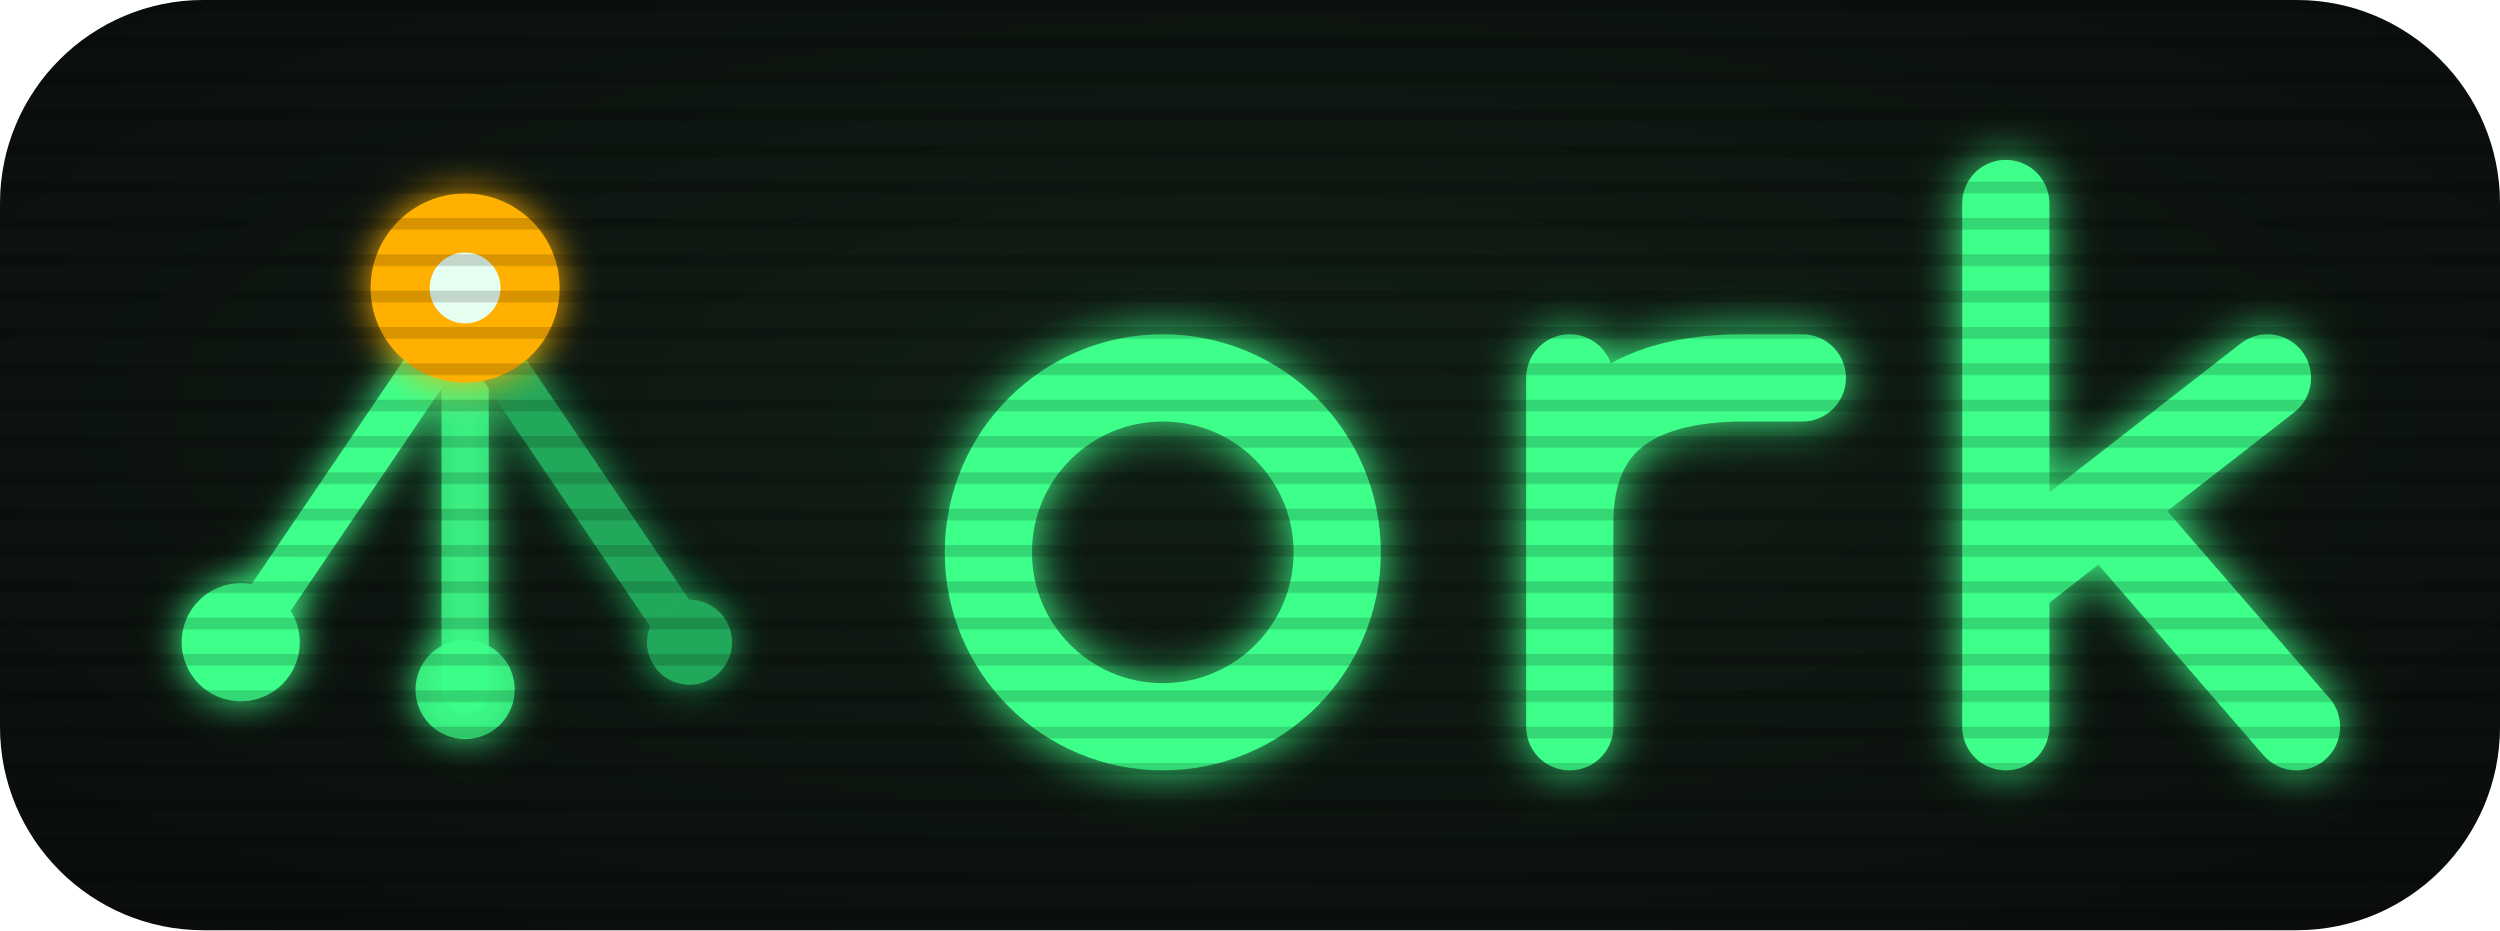
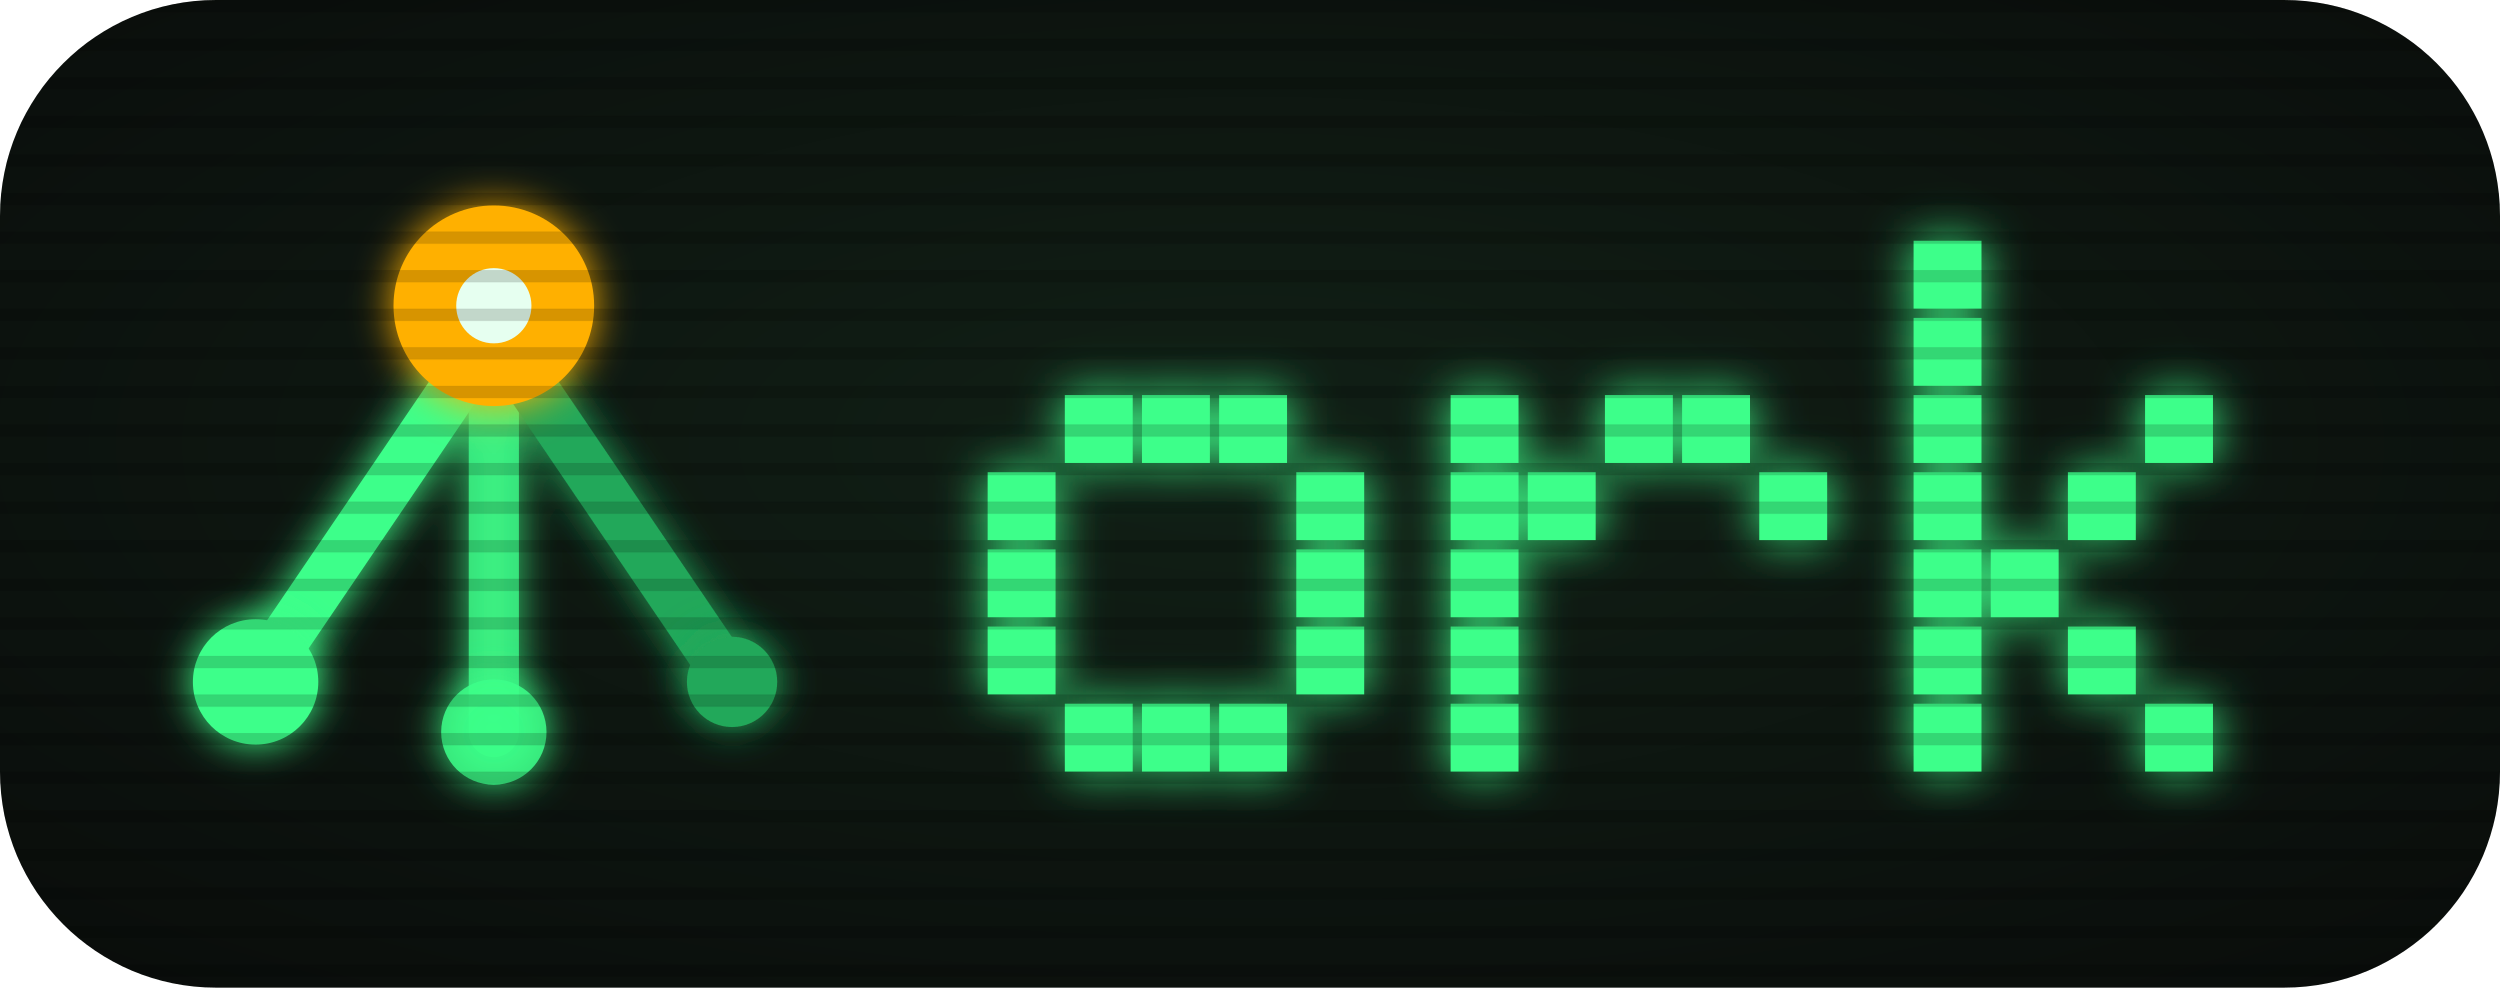
- <svg xmlns="http://www.w3.org/2000/svg" viewBox="0 0 172 64" width="688" height="256" role="img" aria-label="Ork">
+ <svg xmlns="http://www.w3.org/2000/svg" viewBox="0 0 162 64" width="648" height="256" role="img" aria-label="Ork">
  <defs>
    <radialGradient id="ork-word-screen" cx="50%" cy="45%" r="70%">
      <stop offset="0" stop-color="#112016" />
      <stop offset="1" stop-color="#0a0d0b" />
    </radialGradient>
    <filter id="ork-word-glow" x="-50%" y="-50%" width="200%" height="200%">
      <feGaussianBlur stdDeviation="1.6" result="blur" />
      <feMerge>
        <feMergeNode in="blur" />
        <feMergeNode in="SourceGraphic" />
      </feMerge>
    </filter>
    <pattern id="ork-word-scan" width="4" height="2.5" patternUnits="userSpaceOnUse">
      <rect width="4" height="0.8" fill="#000" opacity="0.16" />
    </pattern>
  </defs>
-   <rect width="172" height="64" rx="14" fill="url(#ork-word-screen)" />
+   <rect width="162" height="64" rx="14" fill="url(#ork-word-screen)" />
  <g transform="translate(6 6) scale(0.8125)">
    <g filter="url(#ork-word-glow)" fill="none" stroke-linecap="round" stroke-width="4">
      <path d="M 32 19 L 13 47" stroke="#3dff8a" />
      <path d="M 32 19 V 51" stroke="#3dff8a" opacity="0.8" />
      <path d="M 32 19 L 51 47" stroke="#24a85a" />
    </g>
    <g filter="url(#ork-word-glow)">
      <circle cx="13" cy="47" r="5" fill="#3dff8a" />
      <circle cx="32" cy="51" r="4.2" fill="#3dff8a" opacity="0.85" />
      <circle cx="51" cy="47" r="3.6" fill="#24a85a" />
      <circle cx="32" cy="17" r="8" fill="#ffb000" />
      <circle cx="32" cy="17" r="3" fill="#e6fff0" />
    </g>
  </g>
-   <g filter="url(#ork-word-glow)" fill="none" stroke="#3dff8a" stroke-width="6" stroke-linecap="round" stroke-linejoin="round">
-     <circle cx="80" cy="38" r="12" />
-     <path d="M 108 50 V 26 M 108 36 Q 108 26 120 26 H 124" />
-     <path d="M 138 14 V 50 M 138 40 L 156 26 M 145 35 L 158 50" />
+   <g filter="url(#ork-word-glow)" fill="#3dff8a">
+     <path d="M69 25.6h4.4v4.4h-4.4zM74 25.6h4.4v4.4h-4.4zM79 25.6h4.4v4.4h-4.4zM64 30.6h4.4v4.4h-4.4zM84 30.6h4.4v4.4h-4.4zM64 35.6h4.4v4.4h-4.4zM84 35.6h4.4v4.4h-4.4zM64 40.6h4.4v4.4h-4.4zM84 40.6h4.4v4.4h-4.4zM69 45.6h4.4v4.4h-4.4zM74 45.6h4.4v4.4h-4.4zM79 45.6h4.4v4.4h-4.4z" />
+     <path d="M94 25.6h4.4v4.4h-4.4zM104 25.6h4.4v4.4h-4.4zM109 25.6h4.4v4.4h-4.4zM94 30.6h4.4v4.4h-4.4zM99 30.6h4.4v4.4h-4.4zM114 30.6h4.4v4.4h-4.4zM94 35.6h4.4v4.4h-4.4zM94 40.6h4.4v4.4h-4.4zM94 45.6h4.4v4.4h-4.4z" />
+     <path d="M124 15.6h4.4v4.4h-4.4zM124 20.6h4.4v4.4h-4.4zM124 25.6h4.4v4.4h-4.4zM139 25.6h4.4v4.4h-4.4zM124 30.6h4.4v4.4h-4.4zM134 30.6h4.4v4.4h-4.4zM124 35.6h4.4v4.4h-4.4zM129 35.6h4.4v4.4h-4.4zM124 40.6h4.4v4.4h-4.4zM134 40.6h4.4v4.4h-4.4zM124 45.6h4.4v4.4h-4.4zM139 45.6h4.4v4.4h-4.4z" />
  </g>
-   <rect width="172" height="64" rx="14" fill="url(#ork-word-scan)" />
+   <rect width="162" height="64" rx="14" fill="url(#ork-word-scan)" />
</svg>
